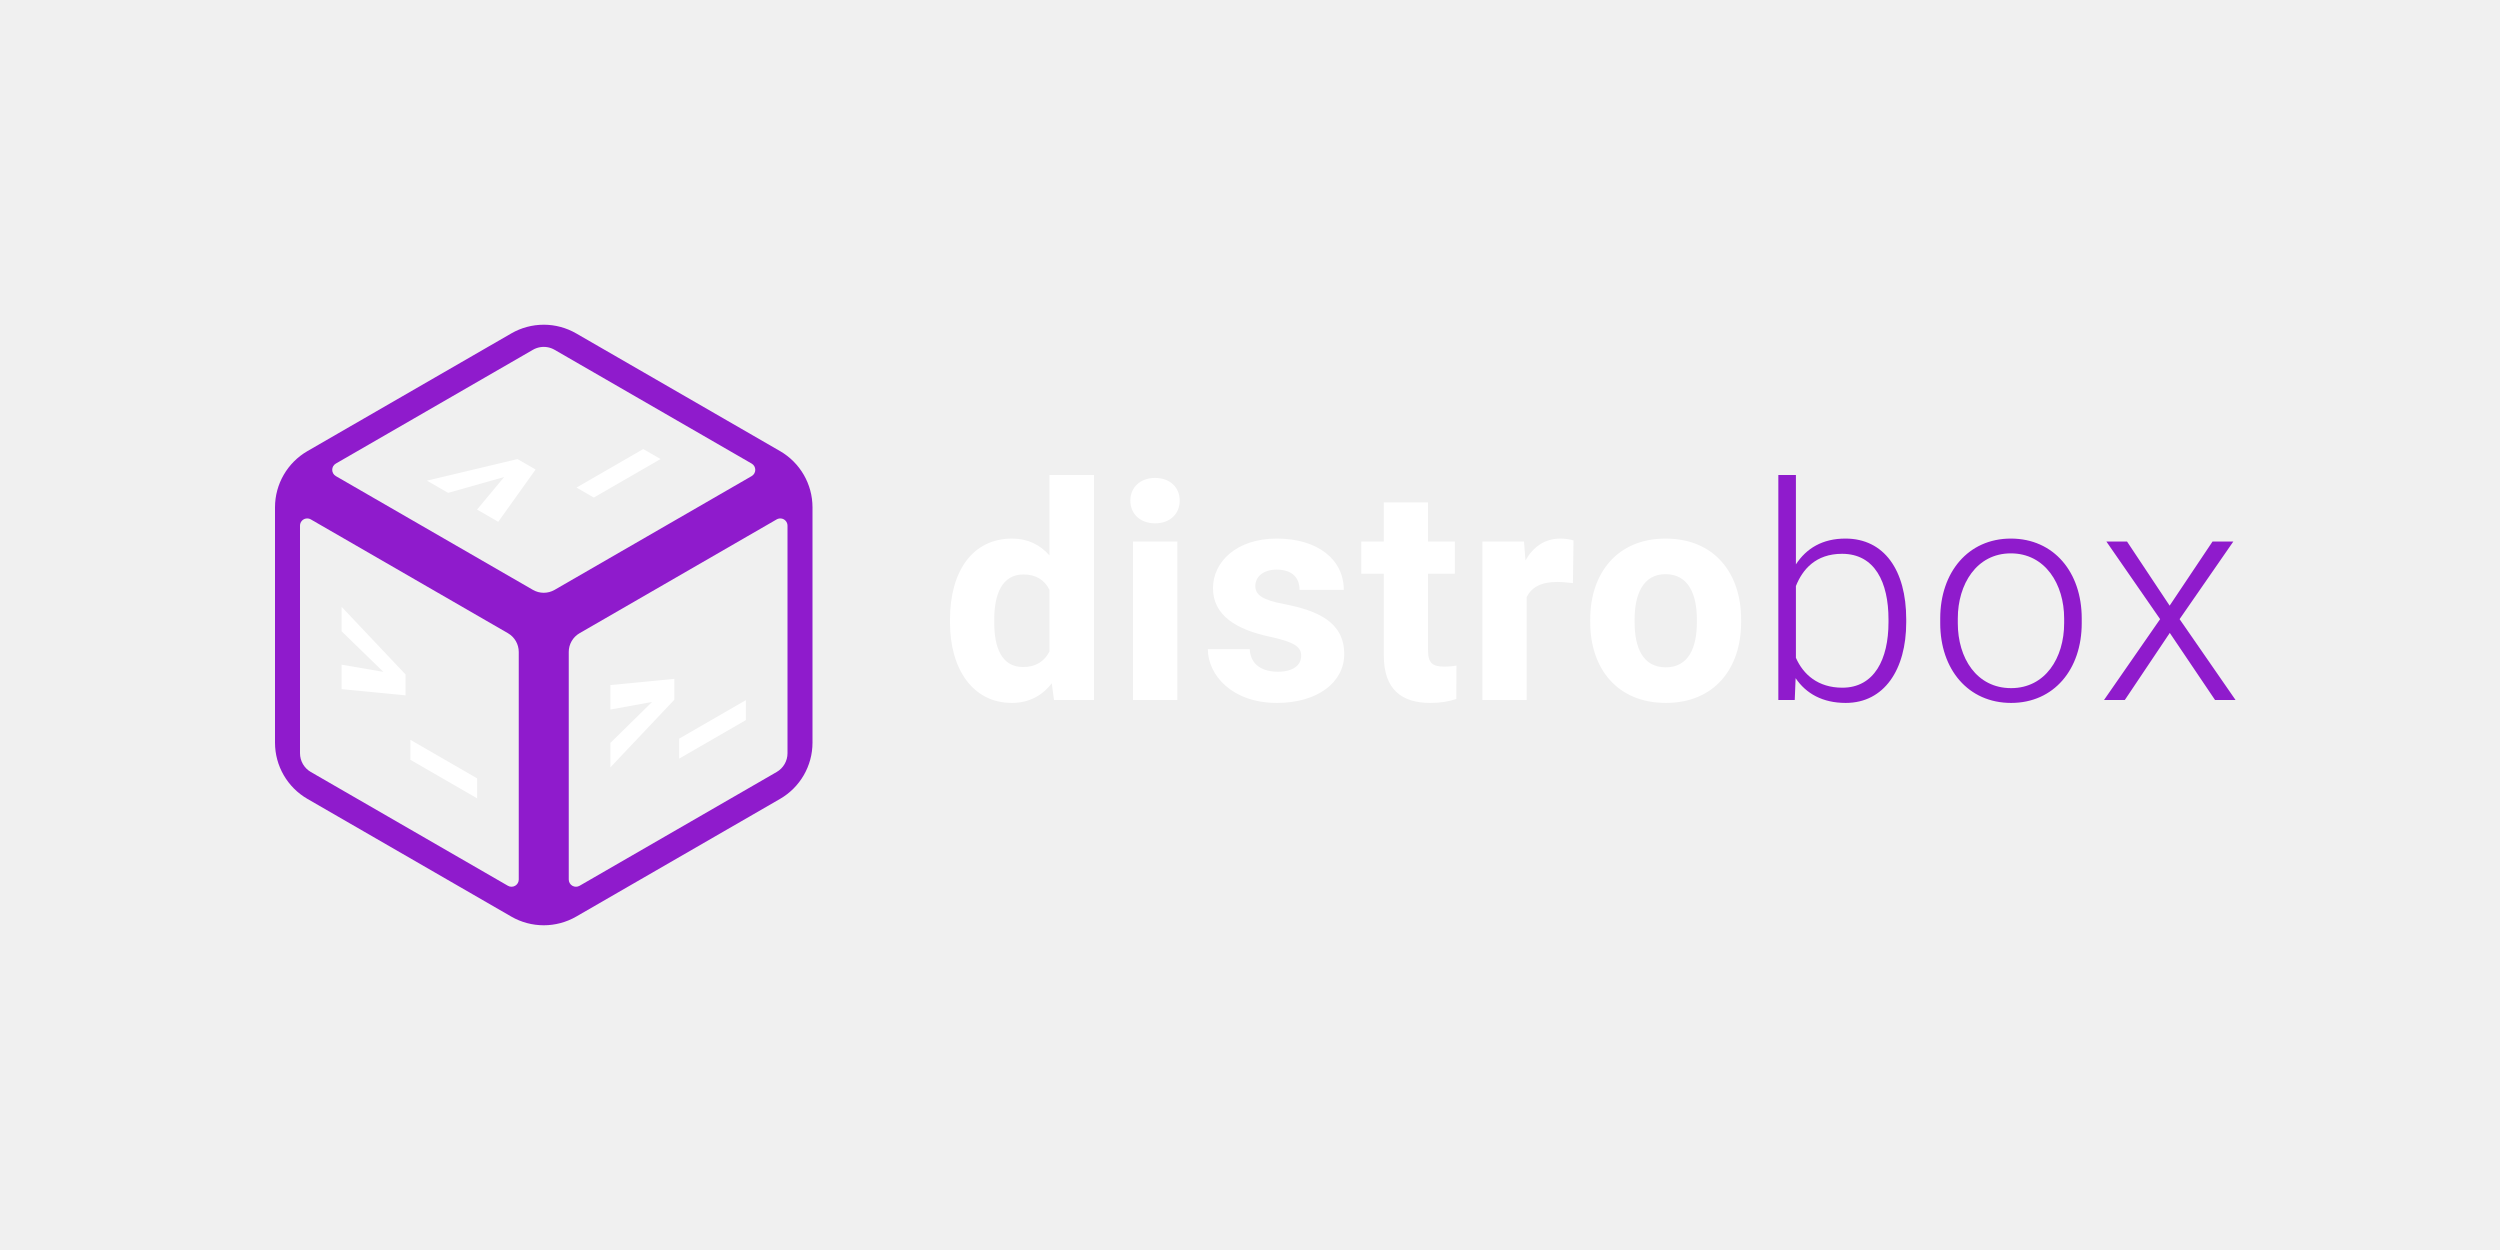
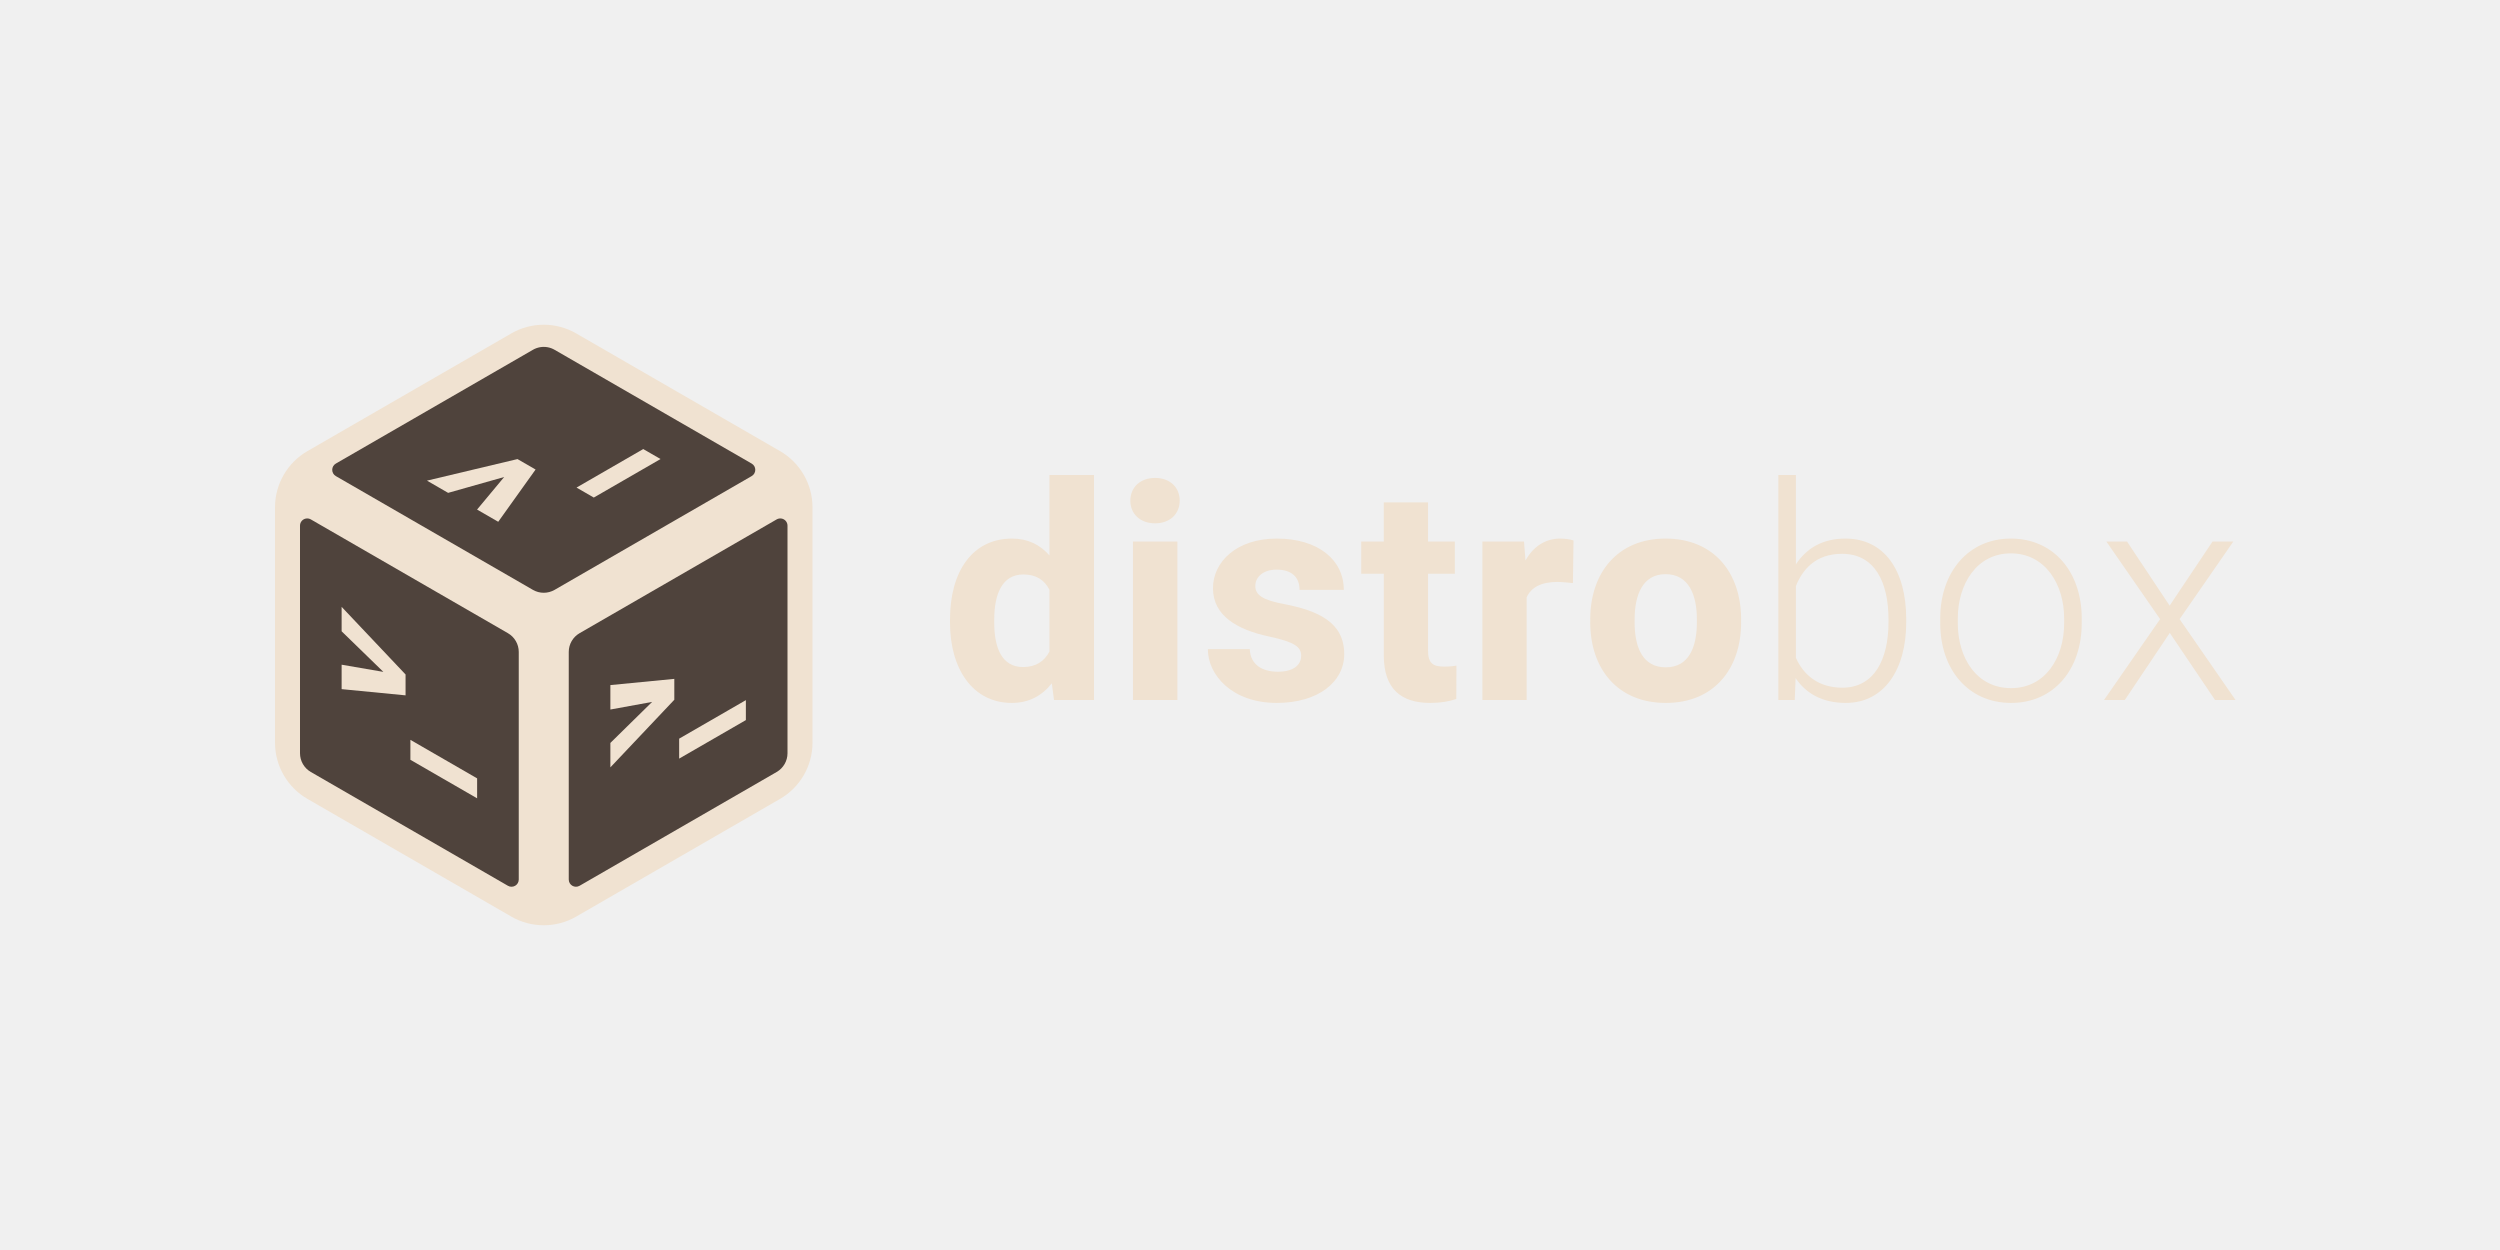
<svg xmlns="http://www.w3.org/2000/svg" xml:space="preserve" width="400" height="200">
  <defs>
    <path id="b" d="M-290 25h240v65h-240z" />
    <path id="a" d="M-68 248h35v35h-35z" />
  </defs>
-   <path d="M-132 51.781a10.392 10.392 0 0 0-5.195 1.393L-169.805 72A10.392 10.392 0 0 0-175 81v37.652a10.392 10.392 0 0 0 5.195 9l32.61 18.827a10.392 10.392 0 0 0 10.39 0l32.61-18.827a10.392 10.392 0 0 0 5.195-9V81a10.392 10.392 0 0 0-5.195-9l-32.61-18.826A10.392 10.392 0 0 0-132 51.78Zm-.602 3.6a3.464 3.464 0 0 1 2.334.412L-98.732 74a1.155 1.155 0 0 1 0 2l-31.536 18.207a3.464 3.464 0 0 1-3.464 0L-165.268 76a1.155 1.155 0 0 1 0-2l31.536-18.207a3.464 3.464 0 0 1 1.13-.412zm-37.443 27.412a1.155 1.155 0 0 1 .777.137l31.536 18.207a3.464 3.464 0 0 1 1.732 3v36.414a1.155 1.155 0 0 1-1.732 1l-31.536-18.207a3.464 3.464 0 0 1-1.732-3V83.93a1.155 1.155 0 0 1 .955-1.137zm76.09 0A1.155 1.155 0 0 1-93 83.93v36.414a3.464 3.464 0 0 1-1.732 3l-31.536 18.207a1.155 1.155 0 0 1-1.732-1v-36.414a3.464 3.464 0 0 1 1.732-3l31.536-18.207a1.155 1.155 0 0 1 .777-.137z" style="fill:#8f1bcc;fill-opacity:1;stroke-width:19.861;stroke-linecap:round;stroke-linejoin:round" transform="translate(219 .174)" />
-   <g style="font-weight:700;font-size:24px;font-family:Heebo;-inkscape-font-specification:&quot;Heebo Bold&quot;;text-align:center;text-anchor:middle;white-space:pre;shape-inside:url(#a);fill:#fff;fill-opacity:1;stroke-width:12;stroke-linecap:round;stroke-linejoin:round" transform="translate(158.314 -150.628)">
-     <path d="m-60.654 264.152 6.68-1.218-6.68 6.563v3.91l10.23-10.818v-3.342l-10.23.994zm21.679 1.691v-3.193l-10.675 6.163v3.194z" aria-label="&gt;_" style="fill:#fff;fill-opacity:1" />
+   <path d="M87 51.955c-1.824 0-3.616.481-5.195 1.393l-32.61 18.826a10.392 10.392 0 0 0-5.195 9v37.653c0 3.712 1.98 7.143 5.195 9l32.61 18.826a10.392 10.392 0 0 0 10.39 0l32.61-18.826a10.392 10.392 0 0 0 5.195-9V81.174c0-3.712-1.98-7.143-5.195-9l-32.61-18.826A10.392 10.392 0 0 0 87 51.955Z" style="fill:#f0e2d1;fill-opacity:1;stroke-width:19.861;stroke-linecap:round;stroke-linejoin:round" />
+   <path d="M86.398 55.555c-.398.07-.78.21-1.13.412L53.732 74.174a1.155 1.155 0 0 0 0 2L85.268 94.38a3.463 3.463 0 0 0 3.464 0l31.536-18.207c.77-.445.77-1.556 0-2L88.732 55.967a3.464 3.464 0 0 0-2.334-.412ZM48.955 82.967A1.155 1.155 0 0 0 48 84.104v36.414c0 1.237.66 2.38 1.732 3l31.536 18.207a1.155 1.155 0 0 0 1.732-1V104.31c0-1.238-.66-2.382-1.732-3L49.732 83.104a1.155 1.155 0 0 0-.777-.137zm76.09 0a1.155 1.155 0 0 0-.777.137L92.732 101.31a3.464 3.464 0 0 0-1.732 3v36.414c0 .889.963 1.444 1.732 1l31.536-18.207a3.464 3.464 0 0 0 1.732-3V84.104c0-.561-.403-1.04-.955-1.137z" style="fill:#4f433c;fill-opacity:1;stroke-width:19.861;stroke-linecap:round;stroke-linejoin:round" />
+   <g style="fill:#f0e2d1;fill-opacity:1">
+     <g style="font-weight:700;font-size:24px;font-family:Heebo;-inkscape-font-specification:&quot;Heebo Bold&quot;;text-align:center;text-anchor:middle;white-space:pre;shape-inside:url(#a);fill:#f0e2d1;fill-opacity:1;stroke-width:12;stroke-linecap:round;stroke-linejoin:round" transform="translate(158.314 -150.628)">
+       <path d="m-60.654 264.152 6.68-1.218-6.68 6.563v3.91l10.23-10.818v-3.342l-10.23.994zm21.679 1.691v-3.193l-10.675 6.163v3.194z" aria-label="&gt;_" style="fill:#f0e2d1;fill-opacity:1" />
+     </g>
+     <g style="font-weight:700;font-size:24px;font-family:Heebo;-inkscape-font-specification:&quot;Heebo Bold&quot;;text-align:center;text-anchor:middle;white-space:pre;shape-inside:url(#a);fill:#f0e2d1;fill-opacity:1;stroke-width:12;stroke-linecap:round;stroke-linejoin:round" transform="translate(115.314 -150.628)">
+       <path d="m-60.654 251.635 6.68 6.495-6.68-1.15v3.91l10.23.995v-3.342l-10.23-10.818Zm21.679 26.725v-3.194l-10.675-6.163v3.193z" aria-label="&gt;_" style="fill:#f0e2d1;fill-opacity:1" />
+     </g>
+     <g style="font-weight:700;font-size:24px;font-family:Heebo;-inkscape-font-specification:&quot;Heebo Bold&quot;;text-align:center;text-anchor:middle;white-space:pre;shape-inside:url(#a);fill:#f0e2d1;fill-opacity:1;stroke-width:12;stroke-linecap:round;stroke-linejoin:round" transform="translate(136.814 -187.868)">
+       <path d="m-65.113 266.726 8.965-2.537-4.336 5.21 3.386 1.955 5.977-8.362-2.895-1.672-14.484 3.45zm33.984-5.412-2.766-1.597-10.675 6.163 2.765 1.597z" aria-label="&gt;_" style="fill:#f0e2d1;fill-opacity:1" />
+     </g>
  </g>
-   <g style="font-weight:700;font-size:24px;font-family:Heebo;-inkscape-font-specification:&quot;Heebo Bold&quot;;text-align:center;text-anchor:middle;white-space:pre;shape-inside:url(#a);fill:#fff;fill-opacity:1;stroke-width:12;stroke-linecap:round;stroke-linejoin:round" transform="translate(115.314 -150.628)">
-     <path d="m-60.654 251.635 6.68 6.495-6.68-1.15v3.91l10.23.995v-3.342l-10.23-10.818Zm21.679 26.725v-3.194l-10.675-6.163v3.193z" aria-label="&gt;_" style="fill:#fff;fill-opacity:1" />
-   </g>
-   <g style="font-weight:700;font-size:24px;font-family:Heebo;-inkscape-font-specification:&quot;Heebo Bold&quot;;text-align:center;text-anchor:middle;white-space:pre;shape-inside:url(#a);fill:#fff;fill-opacity:1;stroke-width:12;stroke-linecap:round;stroke-linejoin:round" transform="translate(136.814 -187.868)">
-     <path d="m-65.113 266.726 8.965-2.537-4.336 5.21 3.386 1.955 5.977-8.362-2.895-1.672-14.484 3.45zm33.984-5.412-2.766-1.597-10.675 6.163 2.765 1.597z" aria-label="&gt;_" style="fill:#fff;fill-opacity:1" />
-   </g>
-   <g aria-label="distrobox" style="font-weight:300;font-size:48px;font-family:Heebo;-inkscape-font-specification:&quot;Heebo Light&quot;;letter-spacing:.8px;white-space:pre;shape-inside:url(#b);fill:#318ae8;stroke-width:12;stroke-linecap:round;stroke-linejoin:round" transform="translate(440.523 46.755)">
-     <path d="M-288.523 52.377v.493c0 7.36 3.609 12.843 9.89 12.843 2.766 0 4.852-1.171 6.399-3.14l.351 2.672h6.399v-36h-7.125v12.867c-1.5-1.711-3.47-2.695-5.977-2.695-6.351 0-9.937 5.25-9.937 12.96zm7.078.493v-.493c0-4.078 1.265-7.218 4.664-7.218 2.015 0 3.375.867 4.172 2.46v9.868c-.797 1.547-2.157 2.484-4.22 2.484-3.444 0-4.616-3.14-4.616-7.101zm21.776-19.524c0 2.11 1.57 3.633 3.961 3.633 2.39 0 3.938-1.523 3.938-3.633 0-2.11-1.547-3.633-3.938-3.633-2.39 0-3.96 1.524-3.96 3.633zm7.524 31.899v-25.36h-7.102v25.36zm19.807-7.078c0 1.523-1.289 2.554-3.726 2.554-2.414 0-4.383-1.054-4.5-3.61h-6.703c0 4.126 3.867 8.602 11.039 8.602 6.562 0 10.781-3.328 10.781-7.804 0-5.133-4.219-6.961-9.633-8.016-3.398-.633-4.593-1.453-4.593-2.883 0-1.5 1.312-2.625 3.398-2.625 2.555 0 3.68 1.336 3.68 3.235h7.078c0-4.782-4.078-8.203-10.735-8.203-6.398 0-10.195 3.703-10.195 7.945 0 4.406 3.867 6.633 9 7.734 4.149.89 5.11 1.688 5.11 3.07zm24.59-13.125v-5.157h-4.29v-6.258h-7.078v6.258h-3.609v5.157h3.61V58.12c0 5.437 2.859 7.593 7.43 7.593 1.687 0 3-.234 4.17-.632l.024-5.344c-.468.094-1.148.164-1.968.164-1.782 0-2.579-.516-2.579-2.578V45.042zm11.488 20.203v-16.43c.75-1.617 2.343-2.46 4.92-2.46.728 0 1.806.116 2.485.187l.094-6.82c-.492-.188-1.406-.305-2.11-.305-2.46 0-4.335 1.312-5.577 3.492l-.235-3.024h-6.656v25.36zm10.174-12.915v.493c0 7.383 4.336 12.89 12.094 12.89 7.758 0 12.047-5.507 12.047-12.89v-.492c0-7.383-4.29-12.914-12.094-12.914-7.711 0-12.047 5.53-12.047 12.914zm7.102.493v-.492c0-3.891 1.289-7.22 4.945-7.22 3.727 0 5.016 3.329 5.016 7.22v.492c0 4.008-1.313 7.195-4.97 7.195-3.702 0-4.991-3.187-4.991-7.195z" style="font-weight:700;-inkscape-font-specification:&quot;Heebo Bold&quot;;fill:#fff" />
-     <path d="M-135.528 52.823v-.492c0-7.875-3.54-12.914-9.727-12.914-3.656 0-6.234 1.546-7.922 4.125V29.245h-2.812v36h2.625l.14-3.493c1.665 2.461 4.313 3.961 8.016 3.961 6.14 0 9.68-5.32 9.68-12.89zm-2.836-.492v.492c0 5.906-2.273 10.453-7.383 10.453-3.89 0-6.258-2.11-7.43-4.781V47.01c1.055-2.648 3.164-5.156 7.383-5.156 5.25 0 7.43 4.57 7.43 10.477zm8.277-.141v.773c0 7.383 4.476 12.75 11.343 12.75 6.844 0 11.297-5.367 11.297-12.75v-.773c0-7.383-4.453-12.773-11.344-12.773-6.82 0-11.296 5.39-11.296 12.773zm2.812.773v-.773c0-5.46 3-10.406 8.484-10.406 5.508 0 8.532 4.945 8.532 10.406v.773c0 5.555-3.024 10.383-8.485 10.383-5.531 0-8.531-4.828-8.531-10.383zm33.894-2.813-6.82-10.265h-3.305l8.601 12.422-8.976 12.938h3.328l7.195-10.735 7.242 10.735h3.282l-8.954-12.938 8.602-12.422h-3.328z" style="fill:#8f1bcc;fill-opacity:1" />
+   <g aria-label="distrobox" style="font-weight:300;font-size:48px;font-family:Heebo;-inkscape-font-specification:&quot;Heebo Light&quot;;letter-spacing:.8px;white-space:pre;shape-inside:url(#b);fill:#f0e2d1;fill-opacity:1;stroke-width:12;stroke-linecap:round;stroke-linejoin:round" transform="translate(440.523 46.755)">
+     <path d="M-288.523 52.377v.493c0 7.36 3.609 12.843 9.89 12.843 2.766 0 4.852-1.171 6.399-3.14l.351 2.672h6.399v-36h-7.125v12.867c-1.5-1.711-3.47-2.695-5.977-2.695-6.351 0-9.937 5.25-9.937 12.96zm7.078.493v-.493c0-4.078 1.265-7.218 4.664-7.218 2.015 0 3.375.867 4.172 2.46v9.868c-.797 1.547-2.157 2.484-4.22 2.484-3.444 0-4.616-3.14-4.616-7.101zm21.776-19.524c0 2.11 1.57 3.633 3.961 3.633 2.39 0 3.938-1.523 3.938-3.633 0-2.11-1.547-3.633-3.938-3.633-2.39 0-3.96 1.524-3.96 3.633zm7.524 31.899v-25.36h-7.102v25.36zm19.807-7.078c0 1.523-1.289 2.554-3.726 2.554-2.414 0-4.383-1.054-4.5-3.61h-6.703c0 4.126 3.867 8.602 11.039 8.602 6.562 0 10.781-3.328 10.781-7.804 0-5.133-4.219-6.961-9.633-8.016-3.398-.633-4.593-1.453-4.593-2.883 0-1.5 1.312-2.625 3.398-2.625 2.555 0 3.68 1.336 3.68 3.235h7.078c0-4.782-4.078-8.203-10.735-8.203-6.398 0-10.195 3.703-10.195 7.945 0 4.406 3.867 6.633 9 7.734 4.149.89 5.11 1.688 5.11 3.07zm24.59-13.125v-5.157h-4.29v-6.258h-7.078v6.258h-3.609v5.157h3.61V58.12c0 5.437 2.859 7.593 7.43 7.593 1.687 0 3-.234 4.17-.632l.024-5.344c-.468.094-1.148.164-1.968.164-1.782 0-2.579-.516-2.579-2.578V45.042zm11.488 20.203v-16.43c.75-1.617 2.343-2.46 4.92-2.46.728 0 1.806.116 2.485.187l.094-6.82c-.492-.188-1.406-.305-2.11-.305-2.46 0-4.335 1.312-5.577 3.492l-.235-3.024h-6.656v25.36zm10.174-12.915v.493c0 7.383 4.336 12.89 12.094 12.89 7.758 0 12.047-5.507 12.047-12.89v-.492c0-7.383-4.29-12.914-12.094-12.914-7.711 0-12.047 5.53-12.047 12.914zm7.102.493v-.492c0-3.891 1.289-7.22 4.945-7.22 3.727 0 5.016 3.329 5.016 7.22v.492c0 4.008-1.313 7.195-4.97 7.195-3.702 0-4.991-3.187-4.991-7.195z" style="font-weight:700;-inkscape-font-specification:&quot;Heebo Bold&quot;;fill:#f0e2d1;fill-opacity:1" />
+     <path d="M-135.528 52.823v-.492c0-7.875-3.54-12.914-9.727-12.914-3.656 0-6.234 1.546-7.922 4.125V29.245h-2.812v36h2.625l.14-3.493c1.665 2.461 4.313 3.961 8.016 3.961 6.14 0 9.68-5.32 9.68-12.89zm-2.836-.492v.492c0 5.906-2.273 10.453-7.383 10.453-3.89 0-6.258-2.11-7.43-4.781V47.01c1.055-2.648 3.164-5.156 7.383-5.156 5.25 0 7.43 4.57 7.43 10.477zm8.277-.141v.773c0 7.383 4.476 12.75 11.343 12.75 6.844 0 11.297-5.367 11.297-12.75v-.773c0-7.383-4.453-12.773-11.344-12.773-6.82 0-11.296 5.39-11.296 12.773zm2.812.773v-.773c0-5.46 3-10.406 8.484-10.406 5.508 0 8.532 4.945 8.532 10.406v.773c0 5.555-3.024 10.383-8.485 10.383-5.531 0-8.531-4.828-8.531-10.383zm33.894-2.813-6.82-10.265h-3.305l8.601 12.422-8.976 12.938h3.328l7.195-10.735 7.242 10.735h3.282l-8.954-12.938 8.602-12.422h-3.328z" style="fill:#f0e2d1;fill-opacity:1" />
  </g>
</svg>
